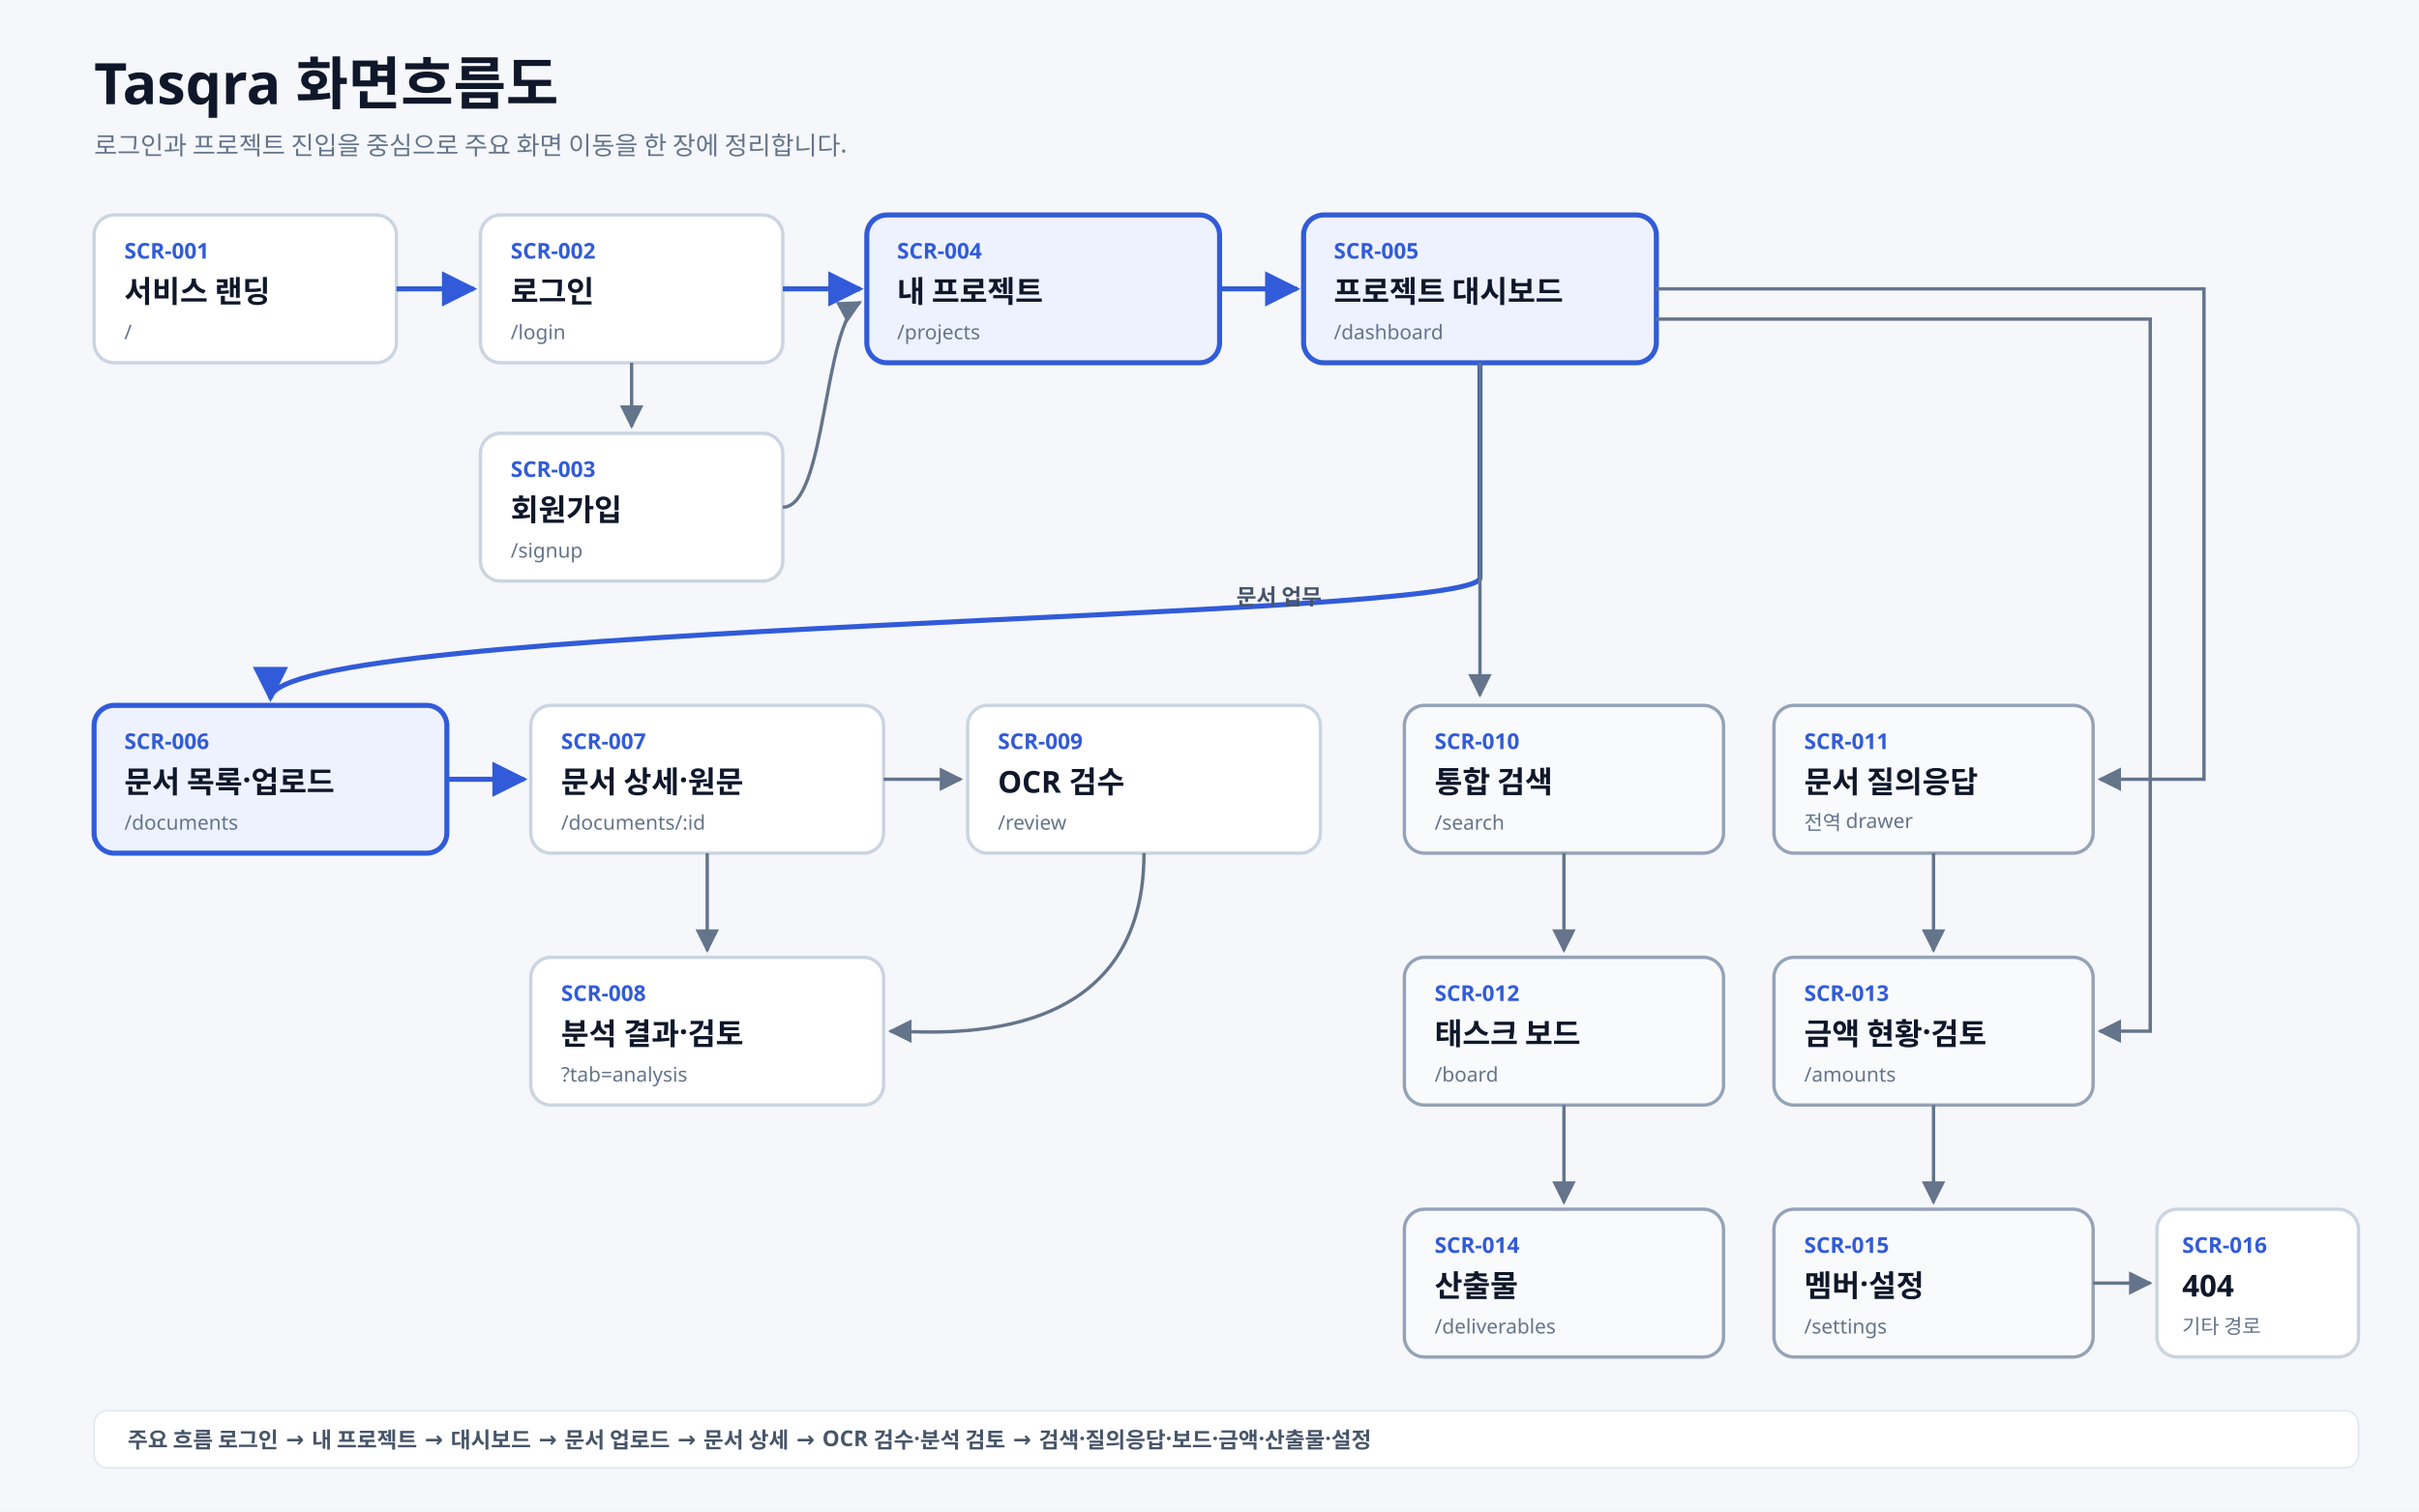
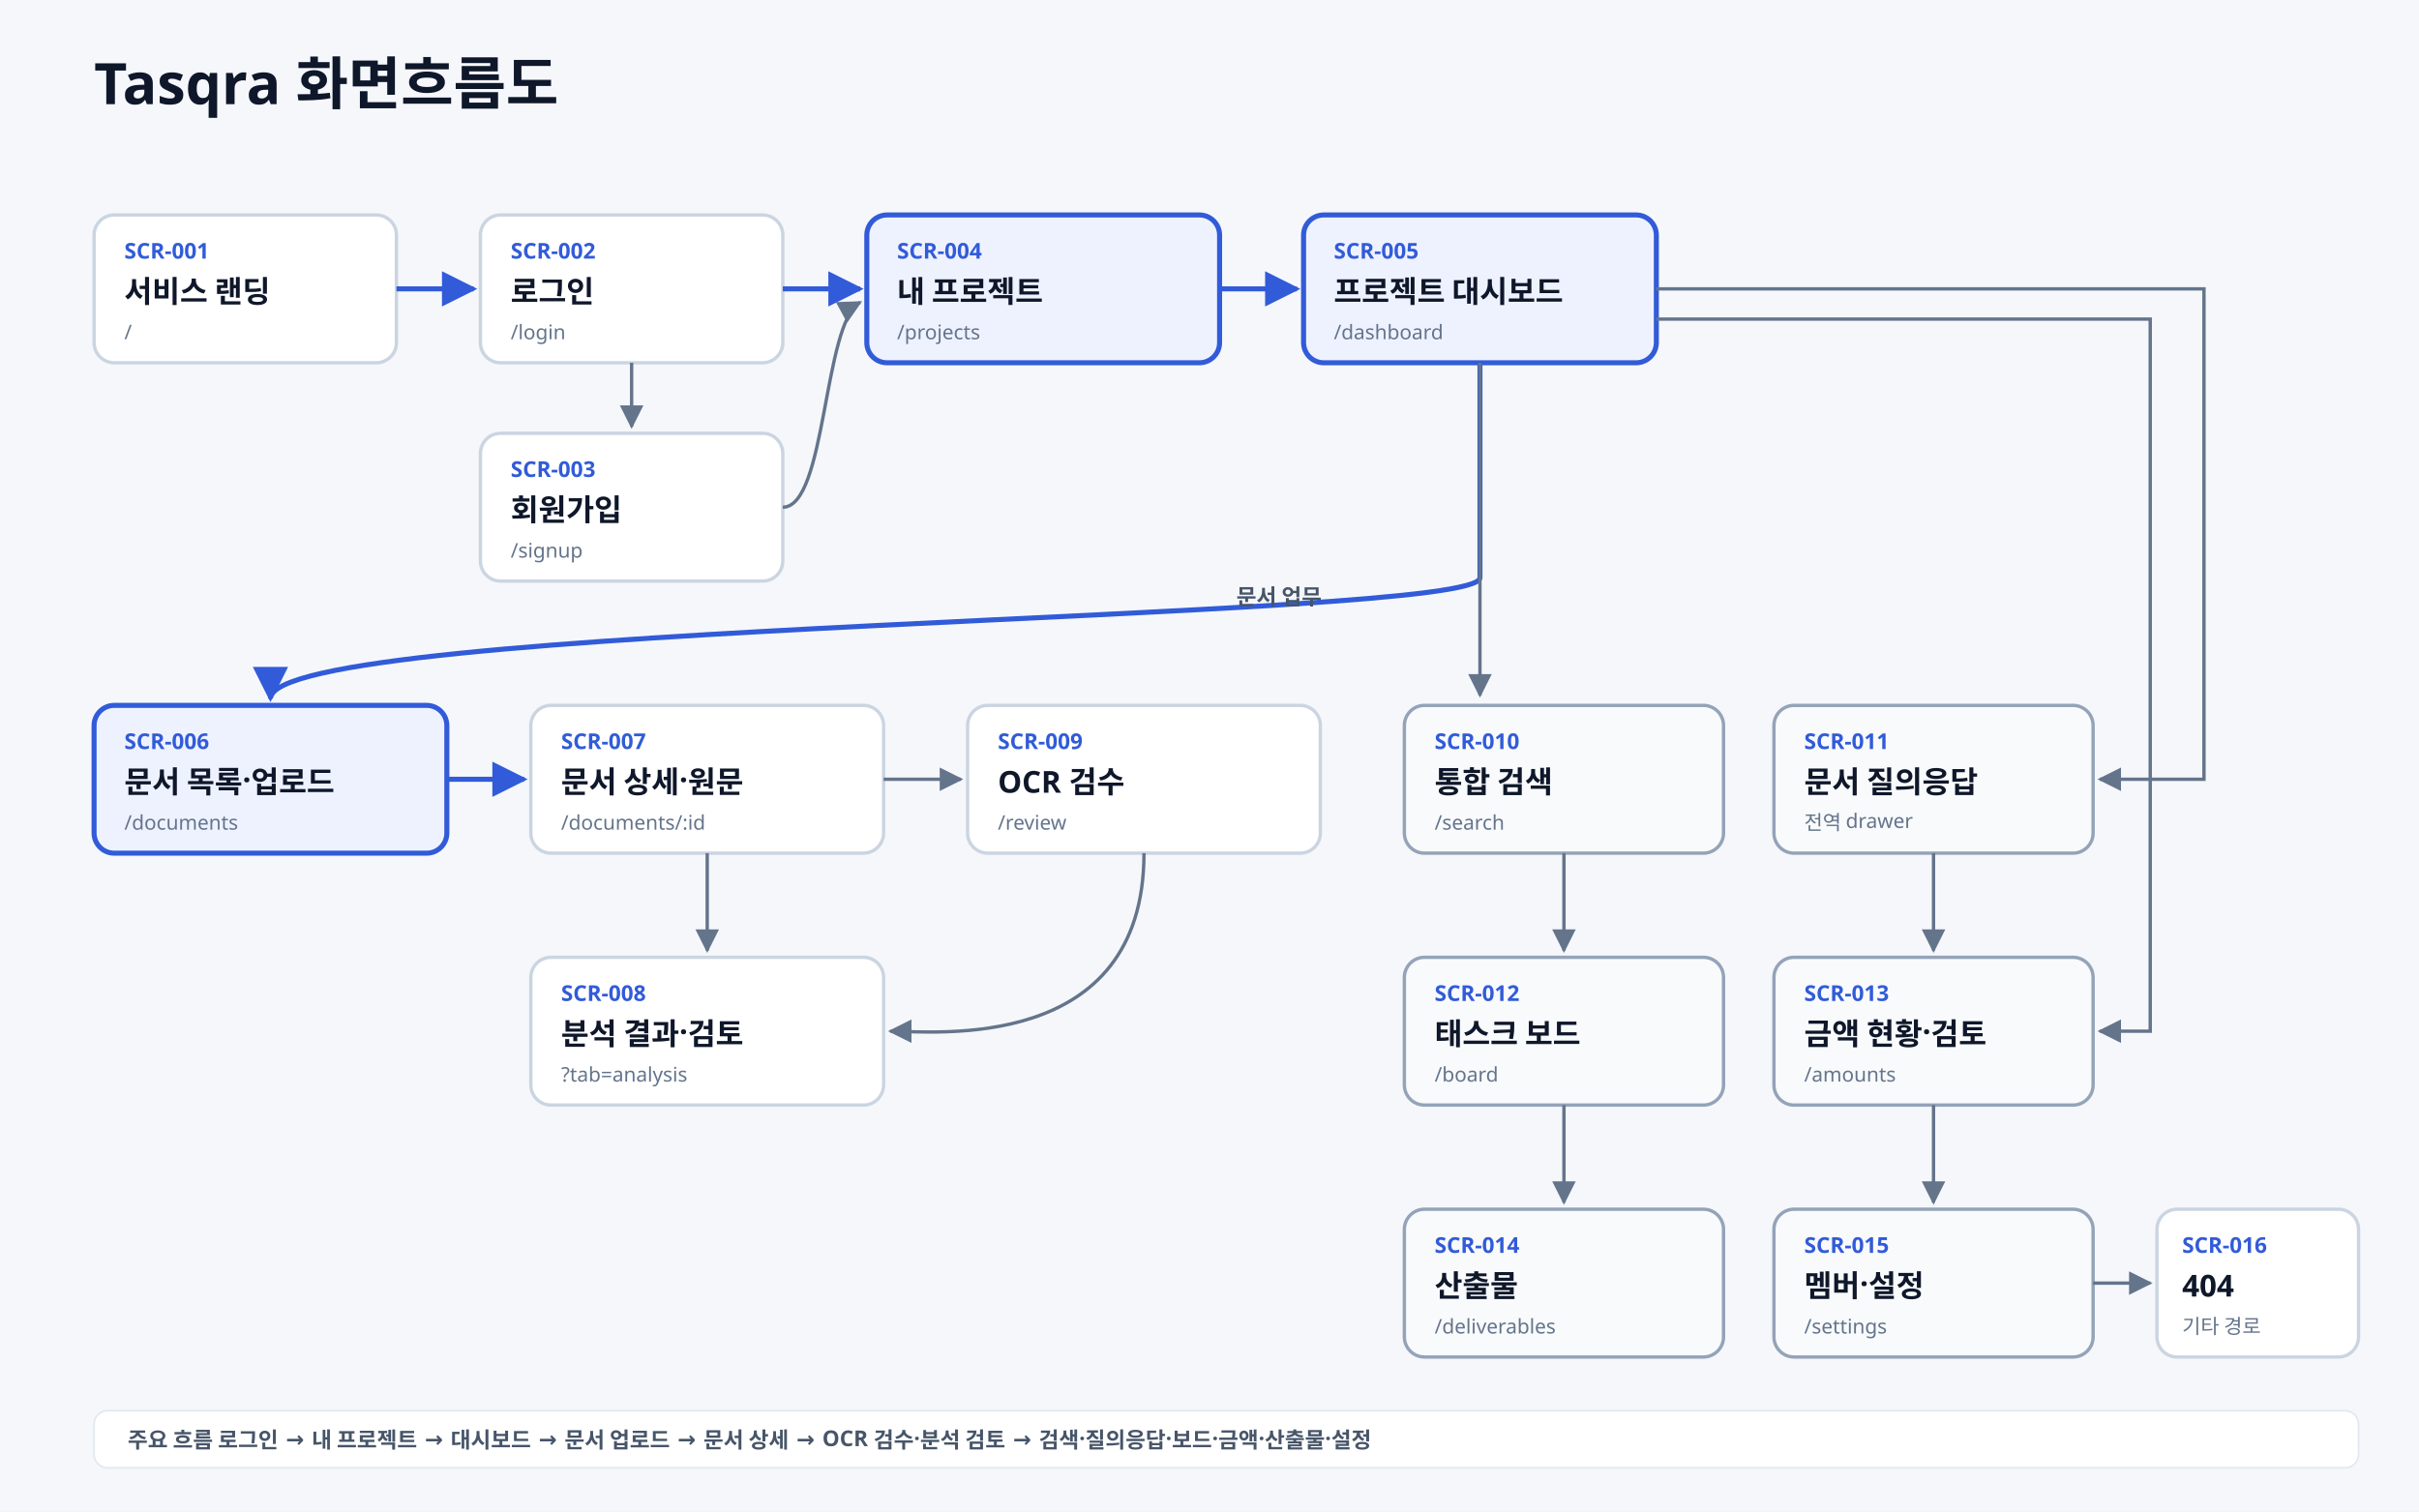
<svg xmlns="http://www.w3.org/2000/svg" viewBox="0 0 1440 900" width="1440" height="900" role="img" aria-labelledby="title desc">
  <defs>
    <marker id="a" viewBox="0 0 10 10" refX="9" refY="5" markerWidth="7" markerHeight="7" orient="auto">
      <path d="M0 0L10 5L0 10Z" fill="#64748b" />
    </marker>
    <marker id="aa" viewBox="0 0 10 10" refX="9" refY="5" markerWidth="7" markerHeight="7" orient="auto">
      <path d="M0 0L10 5L0 10Z" fill="#315bd8" />
    </marker>
    <style>@font-face{font-family:'Noto Sans KR';src:url('포트폴리오/NotoSansKR.ttf') format('truetype');font-weight:100 900}text{font-family:'Noto Sans KR',Pretendard,'Malgun Gothic',sans-serif}.title{font-size:34px;font-weight:850;fill:#0f172a}.node{fill:#fff;stroke:#cbd5e1;stroke-width:2}.main{fill:#eef2ff;stroke:#315bd8;stroke-width:3}.sub{fill:#f8fafc;stroke:#94a3b8;stroke-width:2}.id{font-size:13px;font-weight:850;fill:#315bd8}.name{font-size:18px;font-weight:800;fill:#0f172a}.route{font-size:12px;fill:#64748b}.line{stroke:#64748b;stroke-width:2;fill:none;marker-end:url(#a)}.lineA{stroke:#315bd8;stroke-width:3;fill:none;marker-end:url(#aa)}.label{font-size:13px;font-weight:700;fill:#475569}</style>
  </defs>
  <rect width="1440" height="900" fill="#f5f7fb" />
  <text class="title" x="56" y="62">Tasqra 화면흐름도</text>
-   <text x="56" y="92" font-size="15" fill="#64748b">로그인과 프로젝트 진입을 중심으로 주요 화면 이동을 한 장에 정리합니다.</text>
  <g transform="translate(56 128)">
    <rect class="node" width="180" height="88" rx="12" />
    <text class="id" x="18" y="26">SCR-001</text>
    <text class="name" x="18" y="52">서비스 랜딩</text>
    <text class="route" x="18" y="74">/</text>
  </g>
  <g transform="translate(286 128)">
    <rect class="node" width="180" height="88" rx="12" />
    <text class="id" x="18" y="26">SCR-002</text>
    <text class="name" x="18" y="52">로그인</text>
    <text class="route" x="18" y="74">/login</text>
  </g>
  <g transform="translate(286 258)">
    <rect class="node" width="180" height="88" rx="12" />
    <text class="id" x="18" y="26">SCR-003</text>
    <text class="name" x="18" y="52">회원가입</text>
    <text class="route" x="18" y="74">/signup</text>
  </g>
  <g transform="translate(516 128)">
    <rect class="main" width="210" height="88" rx="12" />
    <text class="id" x="18" y="26">SCR-004</text>
    <text class="name" x="18" y="52">내 프로젝트</text>
    <text class="route" x="18" y="74">/projects</text>
  </g>
  <g transform="translate(776 128)">
    <rect class="main" width="210" height="88" rx="12" />
    <text class="id" x="18" y="26">SCR-005</text>
    <text class="name" x="18" y="52">프로젝트 대시보드</text>
    <text class="route" x="18" y="74">/dashboard</text>
  </g>
  <path class="lineA" d="M236 172H282" />
  <path class="line" d="M376 216V254" />
  <path class="line" d="M466 302C492 302 490 192 512 180" />
  <path class="lineA" d="M466 172H512" />
  <path class="lineA" d="M726 172H772" />
  <g transform="translate(56 420)">
    <rect class="main" width="210" height="88" rx="12" />
    <text class="id" x="18" y="26">SCR-006</text>
    <text class="name" x="18" y="52">문서 목록·업로드</text>
    <text class="route" x="18" y="74">/documents</text>
  </g>
  <g transform="translate(316 420)">
    <rect class="node" width="210" height="88" rx="12" />
    <text class="id" x="18" y="26">SCR-007</text>
    <text class="name" x="18" y="52">문서 상세·원문</text>
    <text class="route" x="18" y="74">/documents/:id</text>
  </g>
  <g transform="translate(576 420)">
    <rect class="node" width="210" height="88" rx="12" />
    <text class="id" x="18" y="26">SCR-009</text>
    <text class="name" x="18" y="52">OCR 검수</text>
    <text class="route" x="18" y="74">/review</text>
  </g>
  <g transform="translate(316 570)">
    <rect class="node" width="210" height="88" rx="12" />
    <text class="id" x="18" y="26">SCR-008</text>
    <text class="name" x="18" y="52">분석 결과·검토</text>
    <text class="route" x="18" y="74">?tab=analysis</text>
  </g>
  <path class="lineA" d="M266 464H312" />
  <path class="line" d="M526 464H572" />
  <path class="line" d="M421 508V566" />
  <path class="line" d="M681 508C681 628 555 614 530 614" />
  <path class="lineA" d="M881 216V344C881 370 161 370 161 416" />
  <text class="label" x="736" y="360">문서 업무</text>
  <g transform="translate(836 420)">
    <rect class="sub" width="190" height="88" rx="12" />
    <text class="id" x="18" y="26">SCR-010</text>
    <text class="name" x="18" y="52">통합 검색</text>
    <text class="route" x="18" y="74">/search</text>
  </g>
  <g transform="translate(1056 420)">
    <rect class="sub" width="190" height="88" rx="12" />
    <text class="id" x="18" y="26">SCR-011</text>
    <text class="name" x="18" y="52">문서 질의응답</text>
    <text class="route" x="18" y="74">전역 drawer</text>
  </g>
  <g transform="translate(836 570)">
    <rect class="sub" width="190" height="88" rx="12" />
    <text class="id" x="18" y="26">SCR-012</text>
    <text class="name" x="18" y="52">태스크 보드</text>
    <text class="route" x="18" y="74">/board</text>
  </g>
  <g transform="translate(1056 570)">
    <rect class="sub" width="190" height="88" rx="12" />
    <text class="id" x="18" y="26">SCR-013</text>
    <text class="name" x="18" y="52">금액 현황·검토</text>
    <text class="route" x="18" y="74">/amounts</text>
  </g>
  <g transform="translate(836 720)">
    <rect class="sub" width="190" height="88" rx="12" />
    <text class="id" x="18" y="26">SCR-014</text>
    <text class="name" x="18" y="52">산출물</text>
    <text class="route" x="18" y="74">/deliverables</text>
  </g>
  <g transform="translate(1056 720)">
    <rect class="sub" width="190" height="88" rx="12" />
    <text class="id" x="18" y="26">SCR-015</text>
    <text class="name" x="18" y="52">멤버·설정</text>
    <text class="route" x="18" y="74">/settings</text>
  </g>
  <path class="line" d="M986 172H1312V464H1250" />
  <path class="line" d="M986 190H1280V614H1250" />
  <path class="line" d="M881 216V414" />
  <path class="line" d="M931 508V566" />
  <path class="line" d="M1151 508V566" />
  <path class="line" d="M931 658V716" />
  <path class="line" d="M1151 658V716" />
  <g transform="translate(1284 720)">
    <rect class="node" width="120" height="88" rx="12" />
    <text class="id" x="15" y="26">SCR-016</text>
    <text class="name" x="15" y="52">404</text>
    <text class="route" x="15" y="74">기타 경로</text>
  </g>
  <path class="line" d="M1246 764H1280" />
  <rect x="56" y="840" width="1348" height="34" rx="8" fill="#fff" stroke="#e2e8f0" />
  <text x="76" y="862" font-size="13" font-weight="700" fill="#475569">주요 흐름  로그인 → 내 프로젝트 → 대시보드 → 문서 업로드 → 문서 상세 → OCR 검수·분석 검토 → 검색·질의응답·보드·금액·산출물·설정</text>
</svg>
